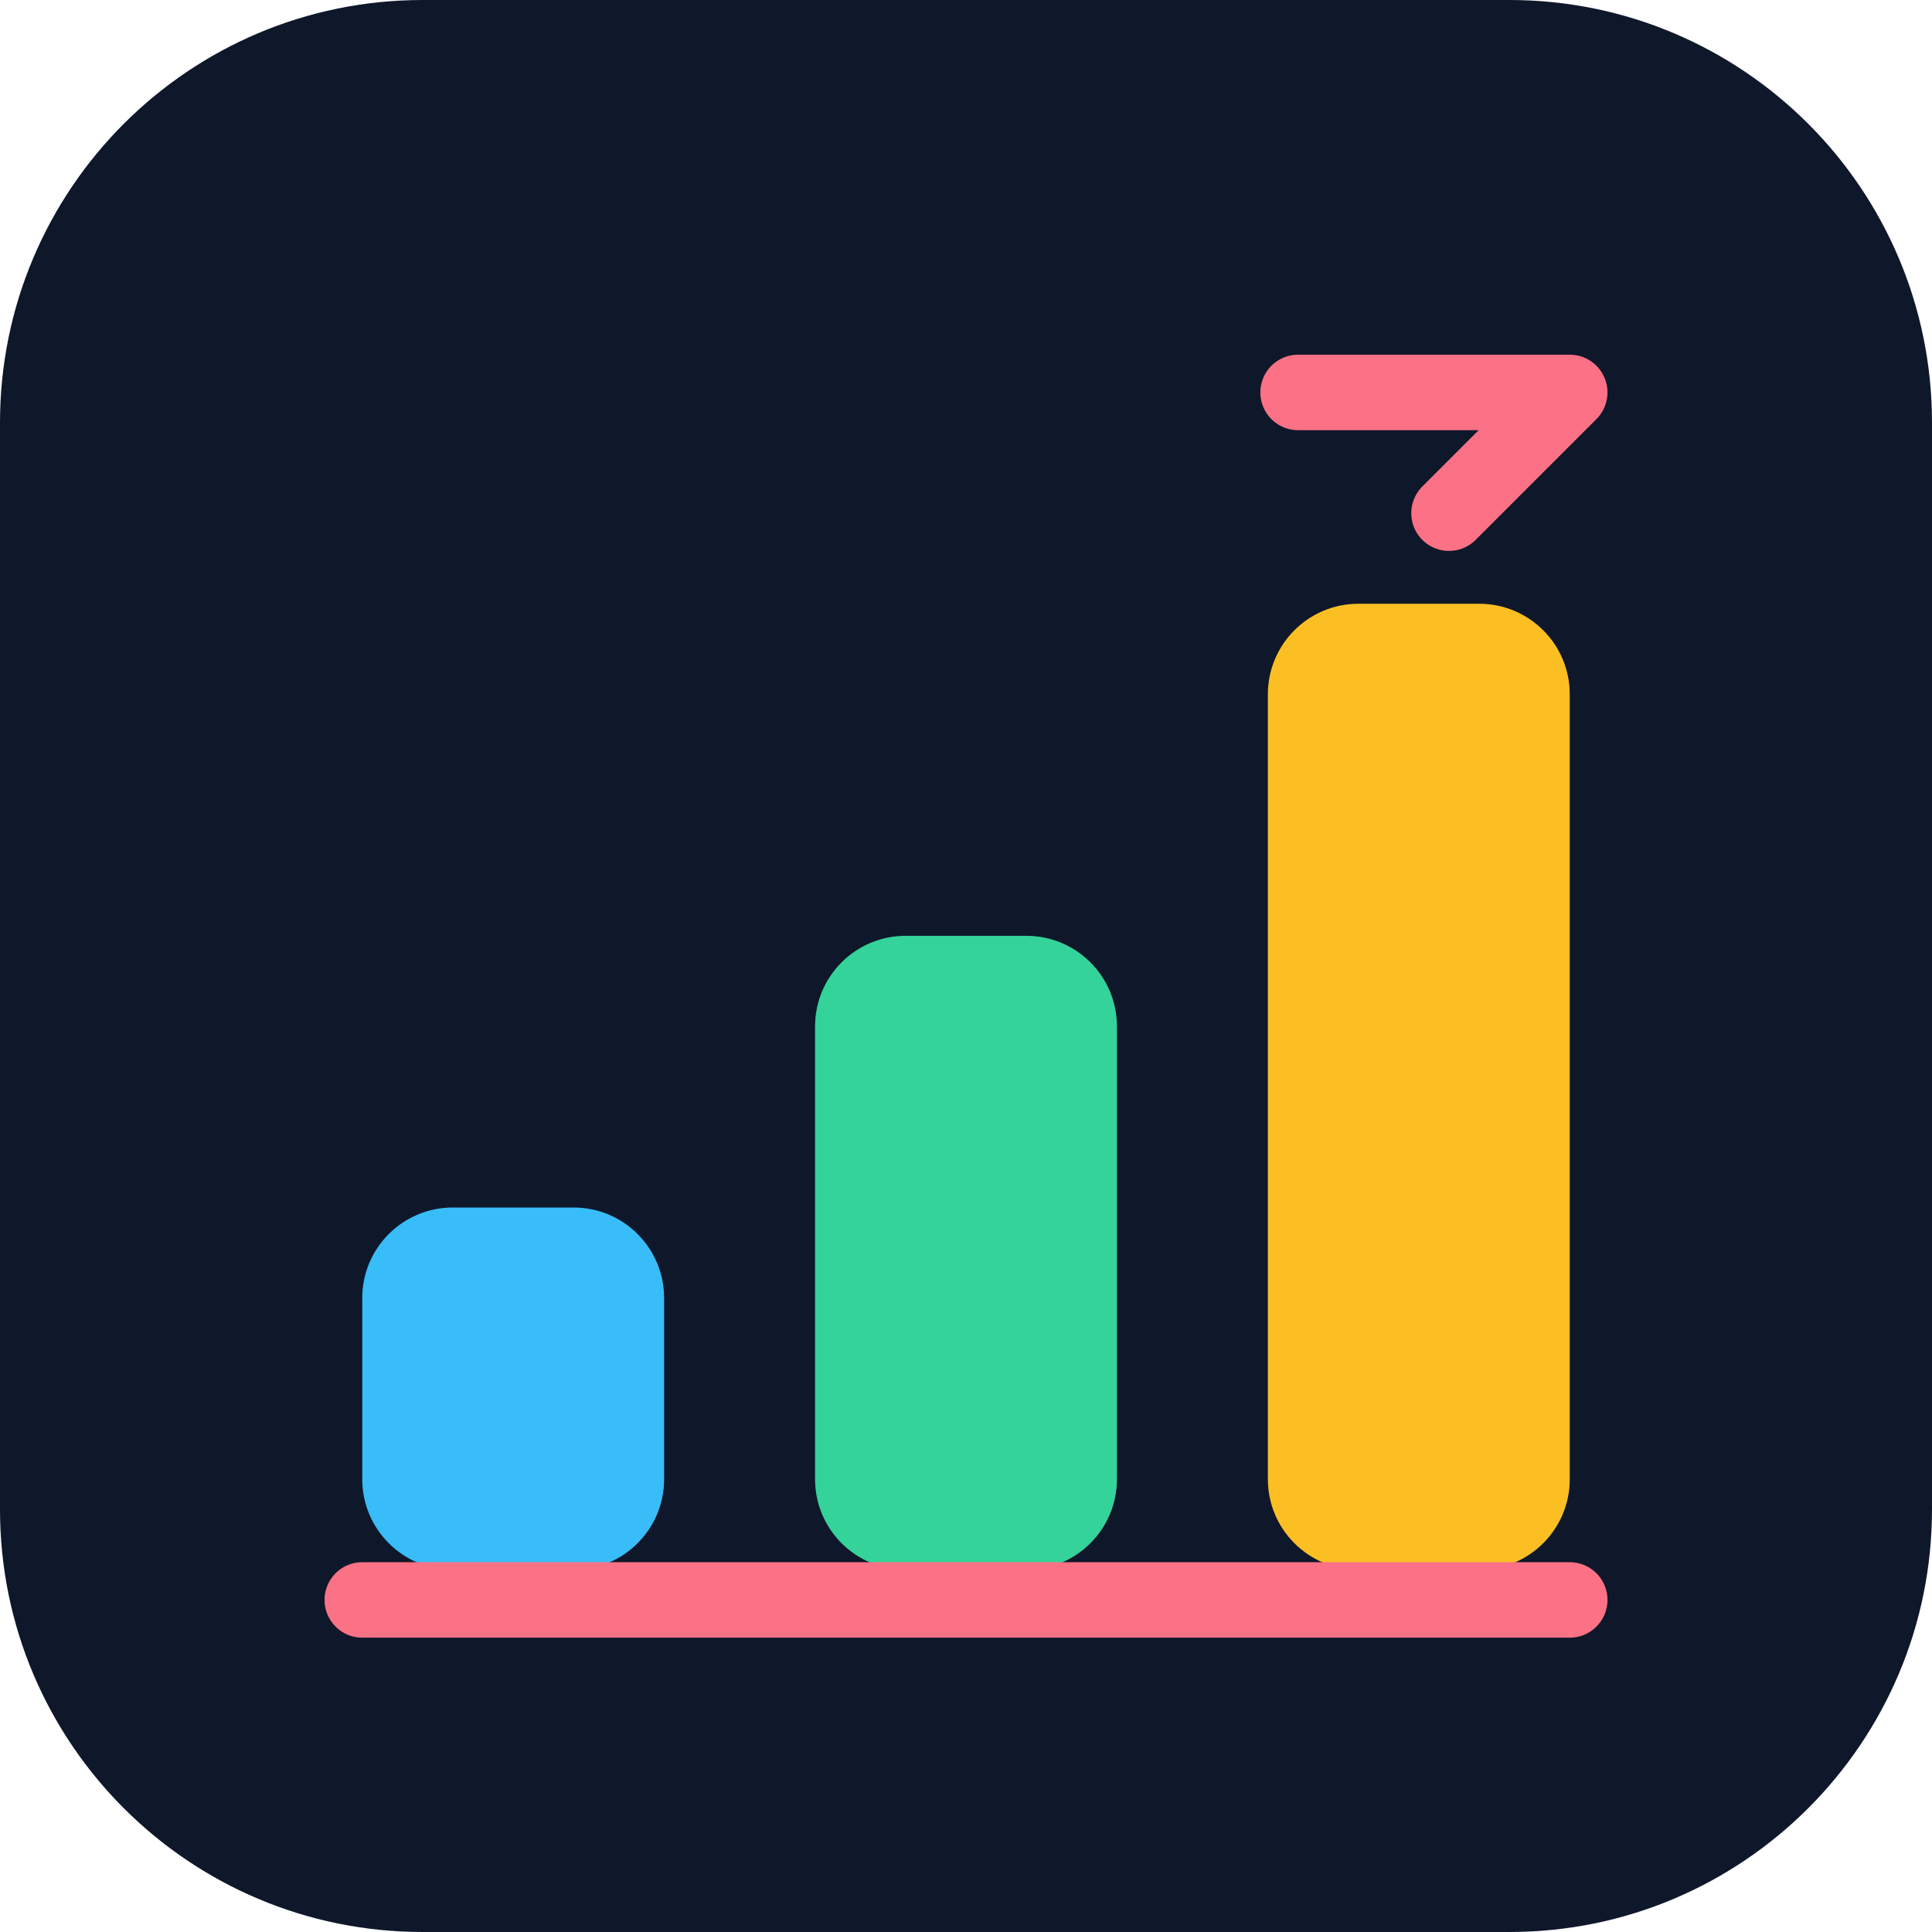
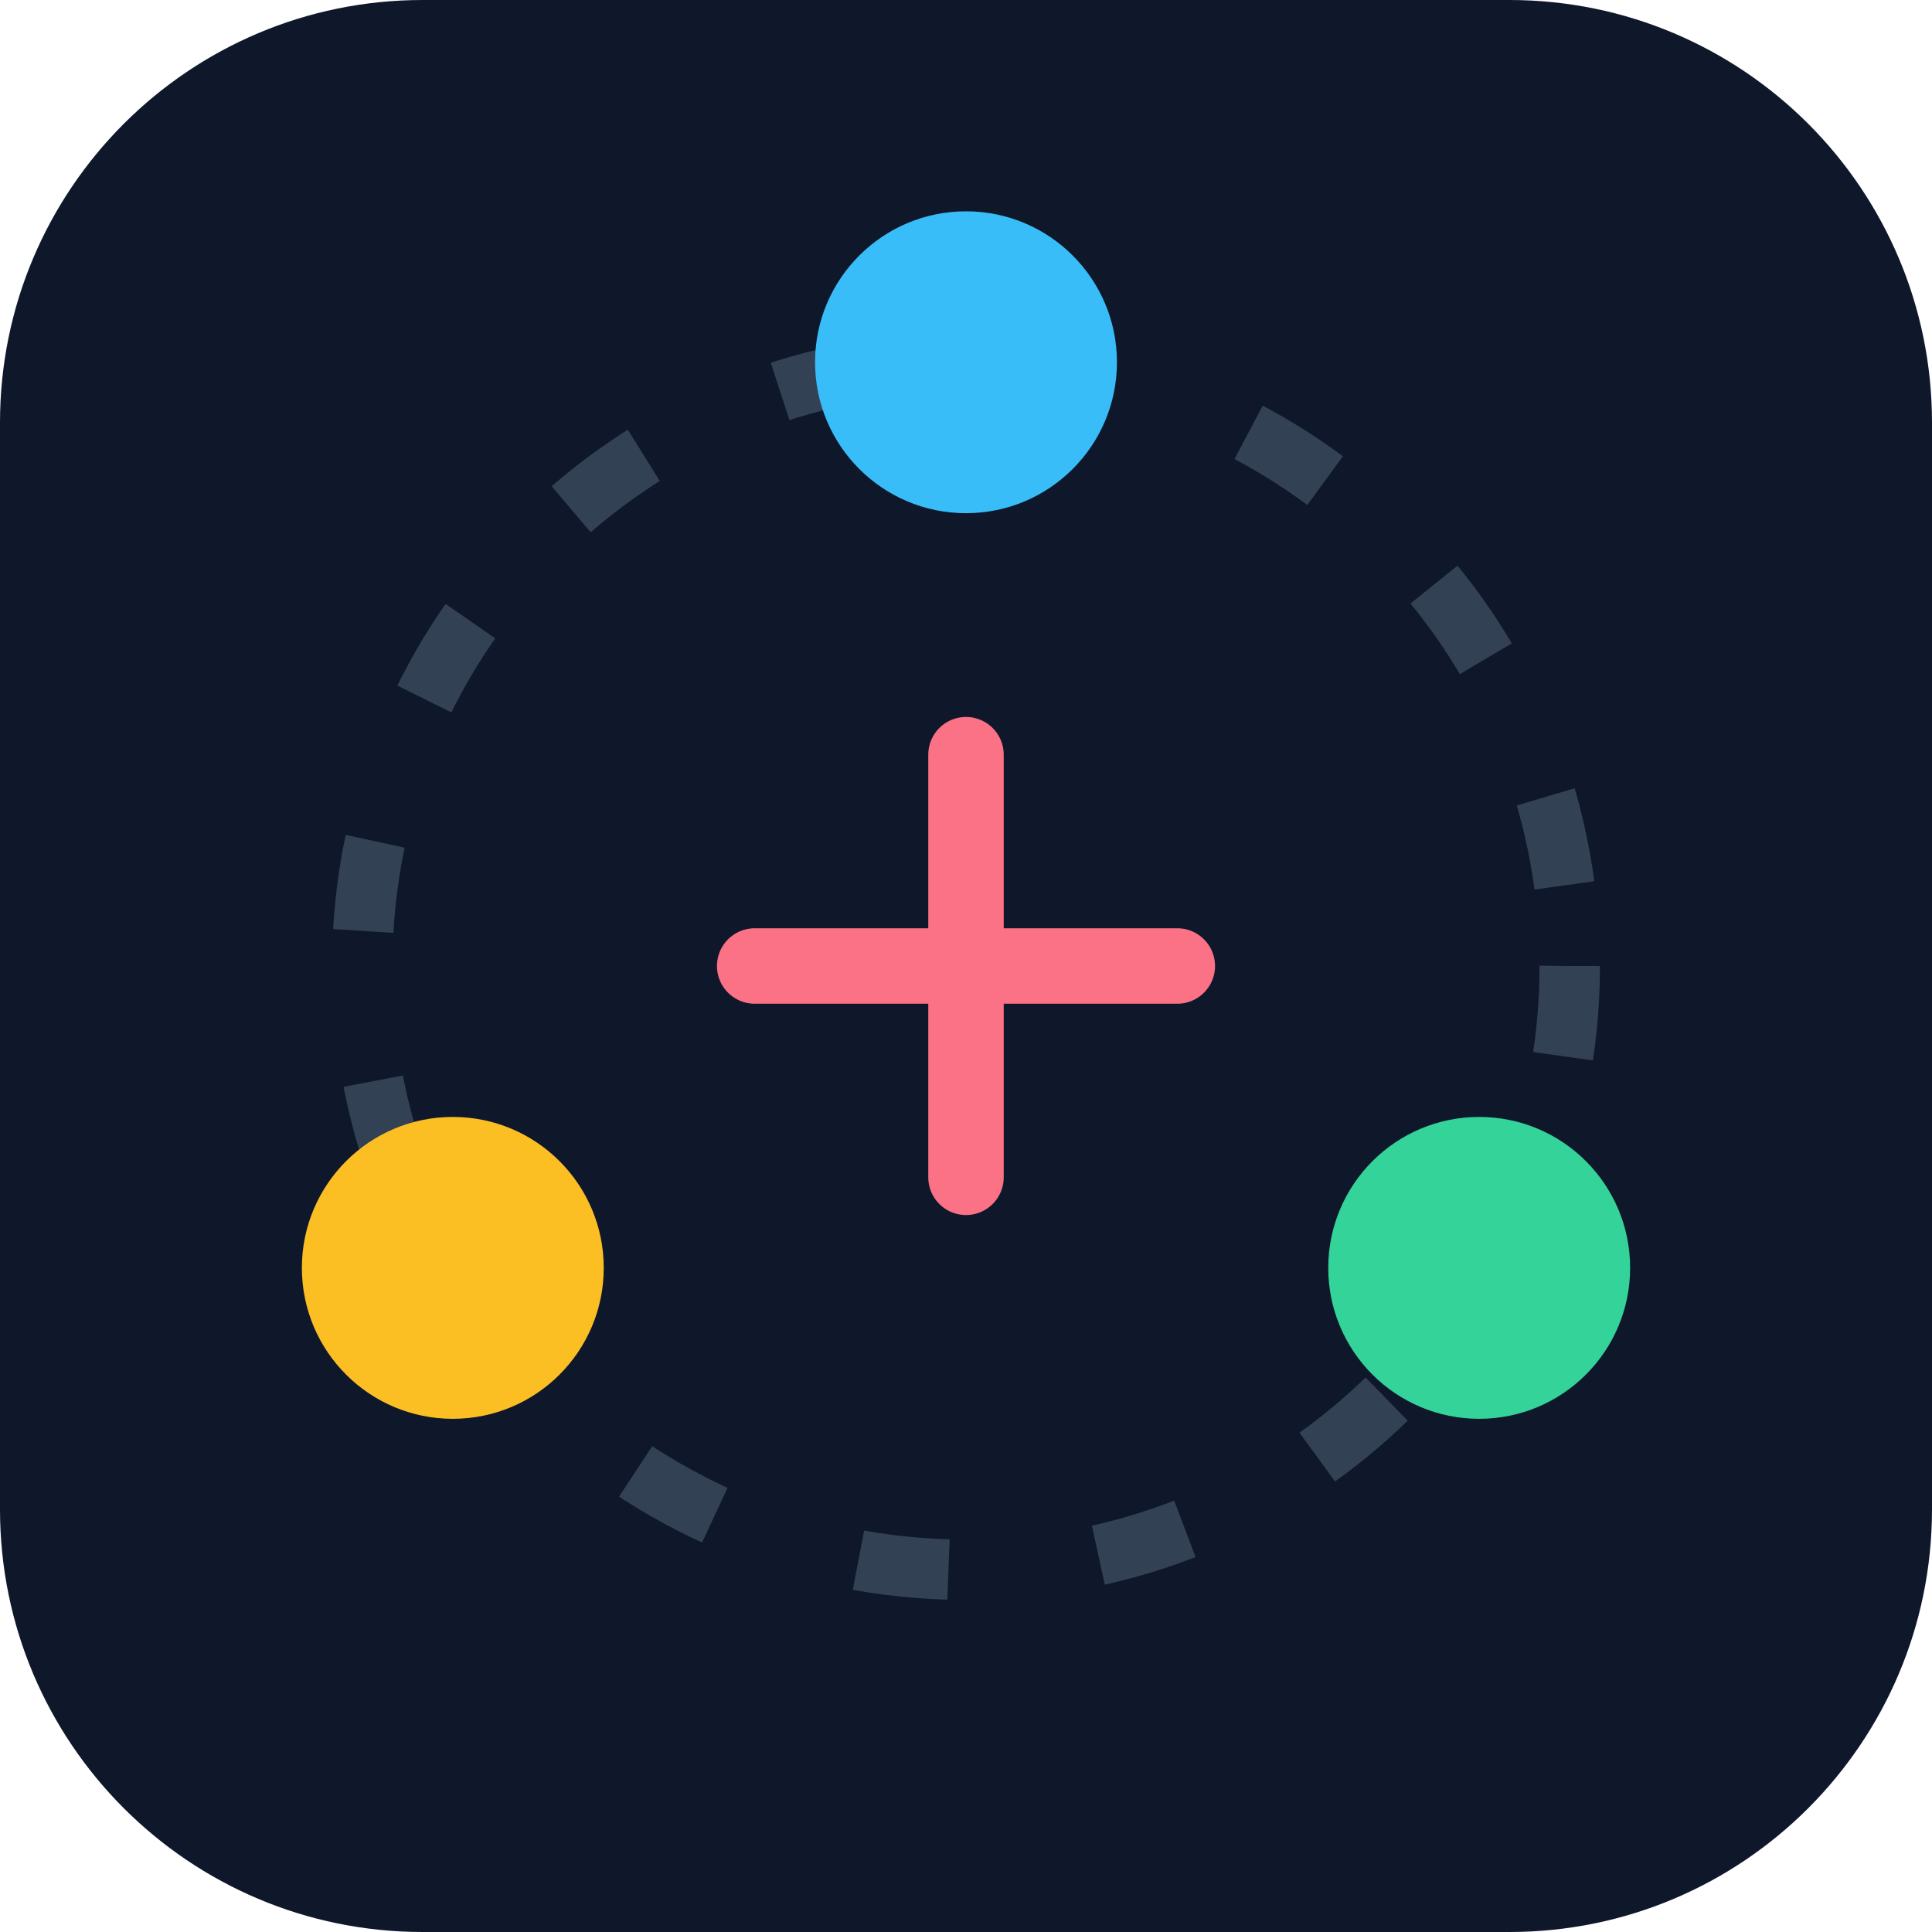
<svg xmlns="http://www.w3.org/2000/svg" viewBox="0 0 64 64" role="img" aria-label="Sorting Algorithm Web App logo">
  <style>
-     .bar { transform-box: fill-box; transform-origin: center bottom; animation: sort 1.2s ease-in-out infinite alternate; }
-     .bar:nth-child(2) { animation-delay: 120ms; }
-     .bar:nth-child(3) { animation-delay: 240ms; }
-     @keyframes sort { from { transform: scaleY(.68); opacity: .72; } to { transform: scaleY(1); opacity: 1; } }
+     .nodes { transform-origin: 32px 32px; animation: orbit 2.4s linear infinite; }
+     .orbit { animation: pulse 1.8s ease-in-out infinite alternate; }
+     @keyframes orbit { to { transform: rotate(360deg); } }
+     @keyframes pulse { from { opacity: .45; } to { opacity: 1; } }
  </style>
  <rect width="64" height="64" rx="14" fill="#0f172a" />
-   <rect class="bar" x="12" y="40" width="10" height="12" rx="3" fill="#38bdf8" />
-   <rect class="bar" x="27" y="31" width="10" height="21" rx="3" fill="#34d399" />
-   <rect class="bar" x="42" y="20" width="10" height="32" rx="3" fill="#fbbf24" />
-   <path d="M12 53h40M43 13h9l-4 4" fill="none" stroke="#fb7185" stroke-width="2.5" stroke-linecap="round" stroke-linejoin="round" />
+   <circle class="orbit" cx="32" cy="32" r="20" fill="none" stroke="#334155" stroke-width="2" stroke-dasharray="3 5" />
+   <g class="nodes">
+     <circle cx="32" cy="12" r="5" fill="#38bdf8" />
+     <circle cx="49" cy="42" r="5" fill="#34d399" />
+     <circle cx="15" cy="42" r="5" fill="#fbbf24" />
+   </g>
+   <path d="M32 25v14M25 32h14" fill="none" stroke="#fb7185" stroke-width="2.5" stroke-linecap="round" />
</svg>
